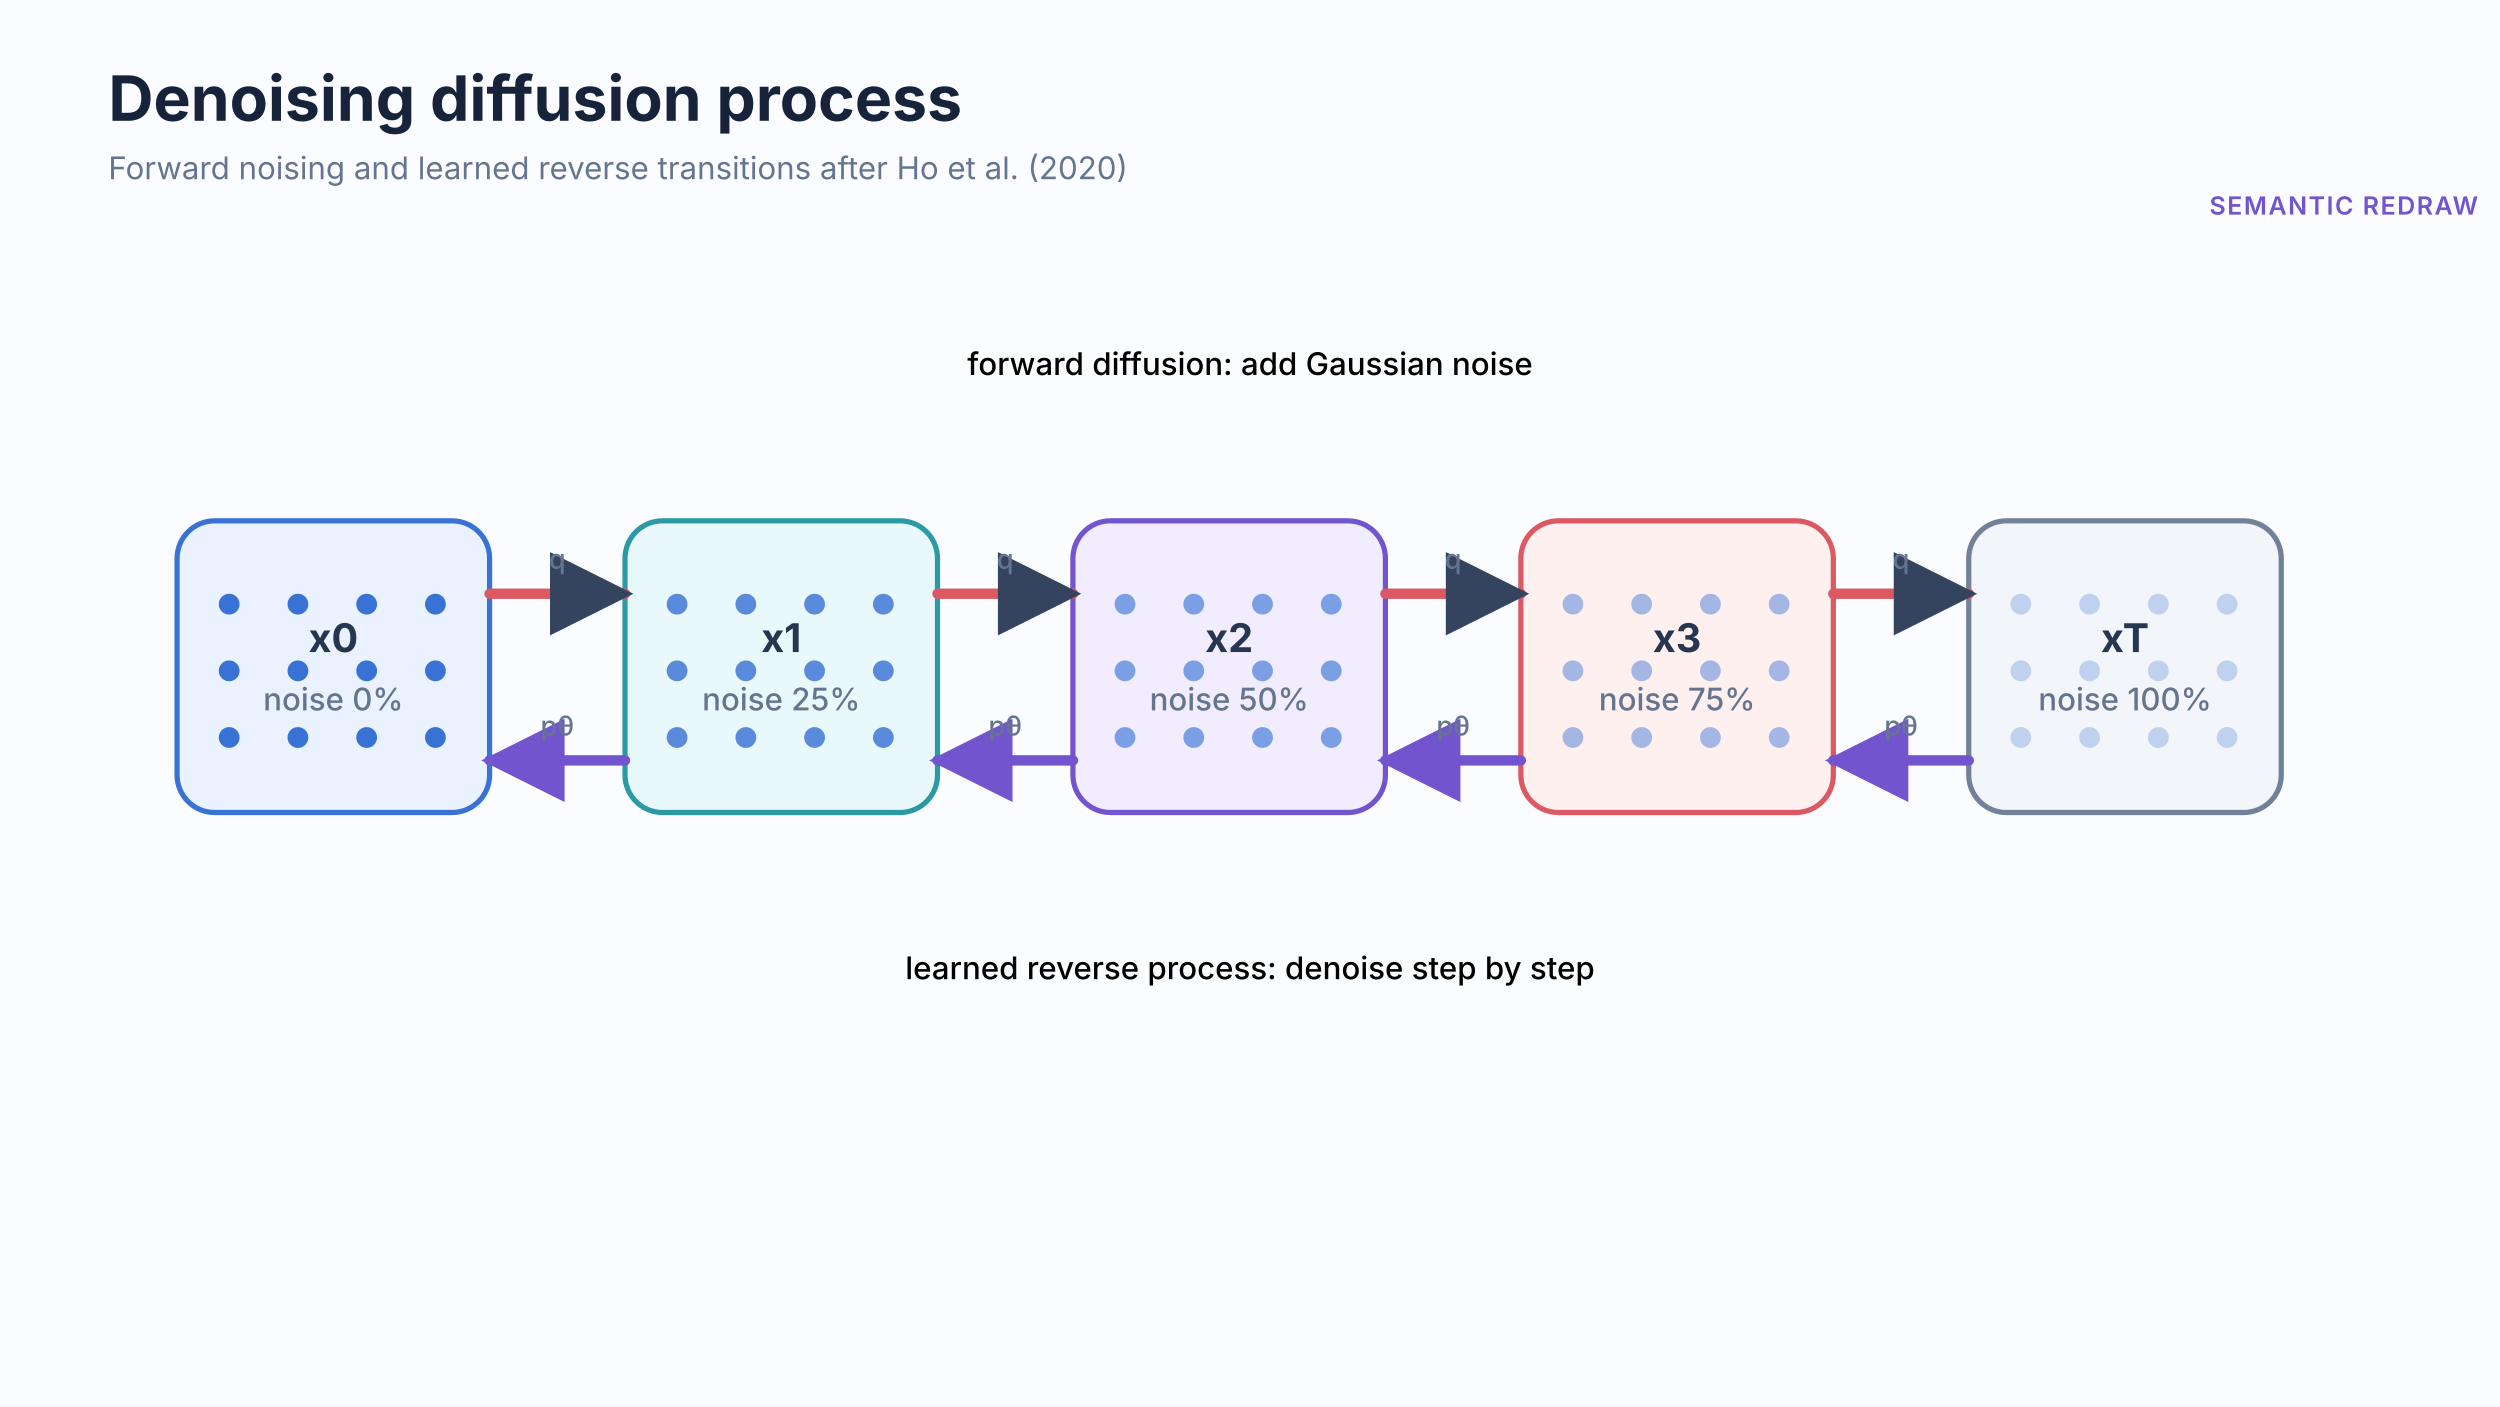
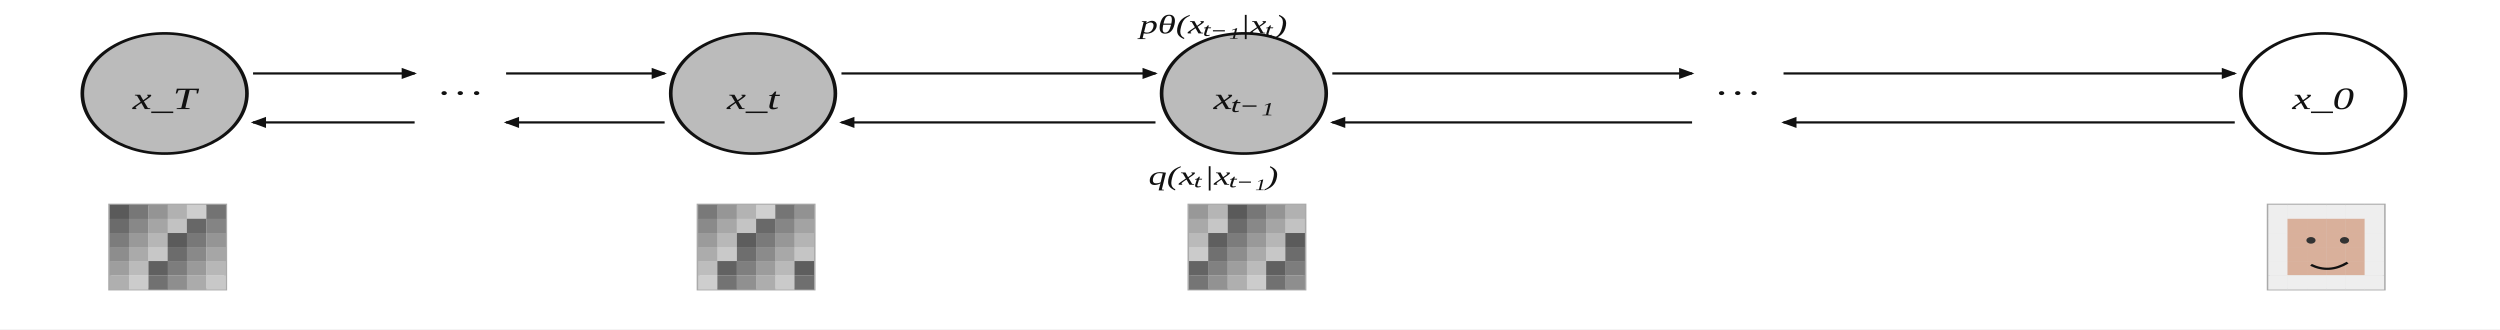
- <svg xmlns="http://www.w3.org/2000/svg" width="1200" height="675" viewBox="0 0 1200 675" role="img" aria-labelledby="svg-title svg-desc">
+ <svg xmlns="http://www.w3.org/2000/svg" width="820" height="108" viewBox="0 0 820 108" role="img" aria-labelledby="svg-title svg-desc">
  <defs>
-     <marker id="arrow" viewBox="0 0 10 10" refX="9" refY="5" markerWidth="8" markerHeight="8" orient="auto-start-reverse">
-       <path d="M0 0L10 5L0 10Z" fill="#34445f" />
+     <marker id="paper-arrow" viewBox="0 0 10 10" refX="8.5" refY="5" markerWidth="5" markerHeight="5" orient="auto-start-reverse">
+       <path d="M0 0L10 5L0 10Z" fill="#111" />
    </marker>
-     <marker id="arrow-blue" viewBox="0 0 10 10" refX="9" refY="5" markerWidth="8" markerHeight="8" orient="auto-start-reverse">
-       <path d="M0 0L10 5L0 10Z" fill="#3972d5" />
+     <marker id="paper-arrow-gray" viewBox="0 0 10 10" refX="8.5" refY="5" markerWidth="5" markerHeight="5" orient="auto-start-reverse">
+       <path d="M0 0L10 5L0 10Z" fill="#777" />
    </marker>
-     <marker id="arrow-violet" viewBox="0 0 10 10" refX="9" refY="5" markerWidth="8" markerHeight="8" orient="auto-start-reverse">
-       <path d="M0 0L10 5L0 10Z" fill="#7354cf" />
-     </marker>
-     <linearGradient id="soft-gradient" x1="0" y1="0" x2="1" y2="1">
-       <stop offset="0" stop-color="#eaf2ff" />
-       <stop offset="1" stop-color="#f1edff" />
-     </linearGradient>
    <style>
-     .bg{fill:#fbfcff}.title{font:700 30px Inter,Arial,sans-serif;fill:#17233b}.subtitle{font:400 15px Inter,Arial,sans-serif;fill:#66758f}
-     .label{font:500 19px Inter,Arial,sans-serif;fill:#263550}.strong{font-weight:700}.small{font:500 15px Inter,Arial,sans-serif}.tiny{font:500 13px Inter,Arial,sans-serif}.muted{fill:#66758f}
-     .card{stroke-width:2.5}.blue{fill:#eaf2ff;stroke:#3972d5}.violet{fill:#f1edff;stroke:#7354cf}.red{fill:#fff0f0;stroke:#dc5963}.gold{fill:#fff7e6;stroke:#d3a23f}.green{fill:#eaf8f2;stroke:#38a479}.slate{fill:#f2f5f9;stroke:#72819a}.cyan{fill:#e9f9fb;stroke:#2b9aa5}
-     .wire{fill:none;stroke:#34445f;stroke-width:3.5;stroke-linecap:round;stroke-linejoin:round}.wire2{fill:none;stroke:#3972d5;stroke-width:5;stroke-linecap:round;stroke-linejoin:round}.violet-line{fill:none;stroke:#7354cf;stroke-width:5;stroke-linecap:round;stroke-linejoin:round}.red-line{fill:none;stroke:#dc5963;stroke-width:5;stroke-linecap:round;stroke-linejoin:round}.green-line{fill:none;stroke:#38a479;stroke-width:5;stroke-linecap:round;stroke-linejoin:round}.dash{stroke-dasharray:10 9}
-     .axis{fill:none;stroke:#8b98ac;stroke-width:2}.grid{stroke:#dce3ed;stroke-width:1.5}.node{fill:#fff;stroke:#34445f;stroke-width:3}.dot-blue{fill:#3972d5}.dot-violet{fill:#7354cf}.dot-red{fill:#dc5963}.dot-green{fill:#38a479}.paper-note{font:600 12px Inter,Arial,sans-serif;fill:#7354cf;letter-spacing:.06em}
+     .sans{font-family:Arial,Helvetica,sans-serif;fill:#111}.serif{font-family:'Times New Roman',Times,serif;fill:#111}
+     .t9{font-size:9px}.t10{font-size:10px}.t11{font-size:11px}.t12{font-size:12px}.t13{font-size:13px}.t14{font-size:14px}.t16{font-size:16px}
+     .bold{font-weight:700}.italic{font-style:italic}.thin{fill:none;stroke:#111;stroke-width:1}.mid{fill:none;stroke:#111;stroke-width:1.5}
+     .thick{fill:none;stroke:#111;stroke-width:2}.gray{fill:#d7d7d7;stroke:#333;stroke-width:1}.light{fill:#f5f5f5;stroke:#111;stroke-width:1}
+     .blue{fill:#dbe9f6;stroke:#386a98;stroke-width:1}.green{fill:#dcebc8;stroke:#4e7a35;stroke-width:1}.yellow{fill:#f4e7a7;stroke:#826f24;stroke-width:1}
+     .orange{fill:#f4d0a3;stroke:#925c22;stroke-width:1}.pink{fill:#f2cdd0;stroke:#9b4b52;stroke-width:1}.violet{fill:#ddd4ed;stroke:#665283;stroke-width:1}
+     .cyan-stroke{fill:none;stroke:#42a3b8;stroke-width:1.5}.green-stroke{fill:none;stroke:#5a9e55;stroke-width:1.5}.black-dash{fill:none;stroke:#111;stroke-width:1.5;stroke-dasharray:3 3}
    </style>
  </defs>
-   <rect class="bg" width="1200" height="675" />
-   <g id="figure-title">
-     <text x="52" y="58" class="title" text-anchor="start">Denoising diffusion process</text>
-     <text x="52" y="86" class="subtitle" text-anchor="start">Forward noising and learned reverse transitions after Ho et al. (2020)</text>
+   <rect width="820" height="108" fill="#fff" />
+   <g id="ddpm-content" transform="scale(1,.73)">
+     <g id="state-0">
+       <circle cx="54" cy="42" r="27" fill="#bbb" stroke="#111" stroke-width="1.2" />
+       <text x="54" y="49" class="serif t14 italic" text-anchor="middle">x_T</text>
+     </g>
+     <text x="151" y="46" class="serif t16" text-anchor="middle">⋯</text>
+     <g id="state-2">
+       <circle cx="247" cy="42" r="27" fill="#bbb" stroke="#111" stroke-width="1.2" />
+       <text x="247" y="49" class="serif t14 italic" text-anchor="middle">x_t</text>
+     </g>
+     <g id="state-3">
+       <circle cx="408" cy="42" r="27" fill="#bbb" stroke="#111" stroke-width="1.2" />
+       <text x="408" y="49" class="serif t14 italic" text-anchor="middle">xₜ₋₁</text>
+     </g>
+     <text x="570" y="46" class="serif t16" text-anchor="middle">⋯</text>
+     <g id="state-5">
+       <circle cx="762" cy="42" r="27" fill="#fff" stroke="#111" stroke-width="1.2" />
+       <text x="762" y="49" class="serif t14 italic" text-anchor="middle">x_0</text>
+     </g>
+     <g id="markov-chain">
+       <line x1="83" y1="33" x2="136" y2="33" class="thin" marker-end="url(#paper-arrow)" />
+       <line x1="136" y1="55" x2="83" y2="55" class="thin" marker-end="url(#paper-arrow)" />
+       <line x1="166" y1="33" x2="218" y2="33" class="thin" marker-end="url(#paper-arrow)" />
+       <line x1="218" y1="55" x2="166" y2="55" class="thin" marker-end="url(#paper-arrow)" />
+       <line x1="276" y1="33" x2="379" y2="33" class="thin" marker-end="url(#paper-arrow)" />
+       <line x1="379" y1="55" x2="276" y2="55" class="thin" marker-end="url(#paper-arrow)" />
+       <line x1="437" y1="33" x2="555" y2="33" class="thin" marker-end="url(#paper-arrow)" />
+       <line x1="555" y1="55" x2="437" y2="55" class="thin" marker-end="url(#paper-arrow)" />
+       <line x1="585" y1="33" x2="733" y2="33" class="thin" marker-end="url(#paper-arrow)" />
+       <line x1="733" y1="55" x2="585" y2="55" class="thin" marker-end="url(#paper-arrow)" />
+     </g>
+     <g id="transition-labels">
+       <text x="398" y="15" class="serif t12 italic" text-anchor="middle">pθ(xₜ₋₁|xₜ)</text>
+       <text x="398" y="83" class="serif t12 italic" text-anchor="middle">q(xₜ|xₜ₋₁)</text>
+     </g>
+     <g id="state-thumbnails">
+       <rect x="36" y="92" width="38" height="38" fill="#ddd" stroke="#aaa" />
+       <rect x="36.0" y="92.0" width="6.4" height="6.4" fill="rgb(90,90,90)" stroke="none" />
+       <rect x="42.3" y="92.0" width="6.4" height="6.4" fill="rgb(119,119,119)" stroke="none" />
+       <rect x="48.7" y="92.0" width="6.4" height="6.4" fill="rgb(148,148,148)" stroke="none" />
+       <rect x="55.0" y="92.0" width="6.4" height="6.4" fill="rgb(177,177,177)" stroke="none" />
+       <rect x="61.3" y="92.0" width="6.4" height="6.4" fill="rgb(206,206,206)" stroke="none" />
+       <rect x="67.7" y="92.0" width="6.4" height="6.4" fill="rgb(115,115,115)" stroke="none" />
+       <rect x="36.0" y="98.3" width="6.4" height="6.4" fill="rgb(107,107,107)" stroke="none" />
+       <rect x="42.3" y="98.3" width="6.4" height="6.4" fill="rgb(136,136,136)" stroke="none" />
+       <rect x="48.7" y="98.3" width="6.4" height="6.4" fill="rgb(165,165,165)" stroke="none" />
+       <rect x="55.0" y="98.3" width="6.4" height="6.4" fill="rgb(194,194,194)" stroke="none" />
+       <rect x="61.3" y="98.3" width="6.4" height="6.4" fill="rgb(103,103,103)" stroke="none" />
+       <rect x="67.7" y="98.3" width="6.4" height="6.4" fill="rgb(132,132,132)" stroke="none" />
+       <rect x="36.0" y="104.7" width="6.4" height="6.4" fill="rgb(124,124,124)" stroke="none" />
+       <rect x="42.3" y="104.7" width="6.4" height="6.4" fill="rgb(153,153,153)" stroke="none" />
+       <rect x="48.7" y="104.7" width="6.4" height="6.4" fill="rgb(182,182,182)" stroke="none" />
+       <rect x="55.0" y="104.7" width="6.4" height="6.4" fill="rgb(91,91,91)" stroke="none" />
+       <rect x="61.3" y="104.7" width="6.4" height="6.4" fill="rgb(120,120,120)" stroke="none" />
+       <rect x="67.7" y="104.7" width="6.4" height="6.4" fill="rgb(149,149,149)" stroke="none" />
+       <rect x="36.0" y="111.0" width="6.4" height="6.4" fill="rgb(141,141,141)" stroke="none" />
+       <rect x="42.3" y="111.0" width="6.4" height="6.4" fill="rgb(170,170,170)" stroke="none" />
+       <rect x="48.7" y="111.0" width="6.4" height="6.4" fill="rgb(199,199,199)" stroke="none" />
+       <rect x="55.0" y="111.0" width="6.4" height="6.4" fill="rgb(108,108,108)" stroke="none" />
+       <rect x="61.3" y="111.0" width="6.4" height="6.4" fill="rgb(137,137,137)" stroke="none" />
+       <rect x="67.7" y="111.0" width="6.4" height="6.4" fill="rgb(166,166,166)" stroke="none" />
+       <rect x="36.0" y="117.3" width="6.4" height="6.4" fill="rgb(158,158,158)" stroke="none" />
+       <rect x="42.3" y="117.3" width="6.4" height="6.4" fill="rgb(187,187,187)" stroke="none" />
+       <rect x="48.7" y="117.3" width="6.4" height="6.4" fill="rgb(96,96,96)" stroke="none" />
+       <rect x="55.0" y="117.3" width="6.4" height="6.4" fill="rgb(125,125,125)" stroke="none" />
+       <rect x="61.3" y="117.3" width="6.4" height="6.4" fill="rgb(154,154,154)" stroke="none" />
+       <rect x="67.7" y="117.3" width="6.4" height="6.4" fill="rgb(183,183,183)" stroke="none" />
+       <rect x="36.0" y="123.7" width="6.4" height="6.4" fill="rgb(175,175,175)" stroke="none" />
+       <rect x="42.3" y="123.7" width="6.4" height="6.4" fill="rgb(204,204,204)" stroke="none" />
+       <rect x="48.7" y="123.7" width="6.4" height="6.4" fill="rgb(113,113,113)" stroke="none" />
+       <rect x="55.0" y="123.7" width="6.4" height="6.4" fill="rgb(142,142,142)" stroke="none" />
+       <rect x="61.3" y="123.7" width="6.4" height="6.4" fill="rgb(171,171,171)" stroke="none" />
+       <rect x="67.7" y="123.7" width="6.4" height="6.4" fill="rgb(200,200,200)" stroke="none" />
+       <rect x="229" y="92" width="38" height="38" fill="#ddd" stroke="#aaa" />
+       <rect x="229.0" y="92.0" width="6.4" height="6.4" fill="rgb(121,121,121)" stroke="none" />
+       <rect x="235.3" y="92.0" width="6.4" height="6.4" fill="rgb(150,150,150)" stroke="none" />
+       <rect x="241.7" y="92.0" width="6.4" height="6.4" fill="rgb(179,179,179)" stroke="none" />
+       <rect x="248.0" y="92.0" width="6.4" height="6.4" fill="rgb(208,208,208)" stroke="none" />
+       <rect x="254.3" y="92.0" width="6.4" height="6.4" fill="rgb(117,117,117)" stroke="none" />
+       <rect x="260.6" y="92.0" width="6.4" height="6.4" fill="rgb(146,146,146)" stroke="none" />
+       <rect x="229.0" y="98.3" width="6.4" height="6.4" fill="rgb(138,138,138)" stroke="none" />
+       <rect x="235.3" y="98.3" width="6.4" height="6.4" fill="rgb(167,167,167)" stroke="none" />
+       <rect x="241.7" y="98.3" width="6.4" height="6.4" fill="rgb(196,196,196)" stroke="none" />
+       <rect x="248.0" y="98.3" width="6.4" height="6.4" fill="rgb(105,105,105)" stroke="none" />
+       <rect x="254.3" y="98.3" width="6.4" height="6.4" fill="rgb(134,134,134)" stroke="none" />
+       <rect x="260.6" y="98.3" width="6.4" height="6.4" fill="rgb(163,163,163)" stroke="none" />
+       <rect x="229.0" y="104.7" width="6.4" height="6.4" fill="rgb(155,155,155)" stroke="none" />
+       <rect x="235.3" y="104.7" width="6.4" height="6.4" fill="rgb(184,184,184)" stroke="none" />
+       <rect x="241.7" y="104.7" width="6.4" height="6.4" fill="rgb(93,93,93)" stroke="none" />
+       <rect x="248.0" y="104.7" width="6.4" height="6.4" fill="rgb(122,122,122)" stroke="none" />
+       <rect x="254.3" y="104.7" width="6.4" height="6.4" fill="rgb(151,151,151)" stroke="none" />
+       <rect x="260.6" y="104.7" width="6.4" height="6.4" fill="rgb(180,180,180)" stroke="none" />
+       <rect x="229.0" y="111.0" width="6.4" height="6.4" fill="rgb(172,172,172)" stroke="none" />
+       <rect x="235.3" y="111.0" width="6.4" height="6.4" fill="rgb(201,201,201)" stroke="none" />
+       <rect x="241.7" y="111.0" width="6.4" height="6.4" fill="rgb(110,110,110)" stroke="none" />
+       <rect x="248.0" y="111.0" width="6.4" height="6.4" fill="rgb(139,139,139)" stroke="none" />
+       <rect x="254.3" y="111.0" width="6.4" height="6.4" fill="rgb(168,168,168)" stroke="none" />
+       <rect x="260.6" y="111.0" width="6.4" height="6.4" fill="rgb(197,197,197)" stroke="none" />
+       <rect x="229.0" y="117.3" width="6.4" height="6.4" fill="rgb(189,189,189)" stroke="none" />
+       <rect x="235.3" y="117.3" width="6.4" height="6.4" fill="rgb(98,98,98)" stroke="none" />
+       <rect x="241.7" y="117.3" width="6.4" height="6.4" fill="rgb(127,127,127)" stroke="none" />
+       <rect x="248.0" y="117.3" width="6.4" height="6.4" fill="rgb(156,156,156)" stroke="none" />
+       <rect x="254.3" y="117.3" width="6.4" height="6.4" fill="rgb(185,185,185)" stroke="none" />
+       <rect x="260.6" y="117.3" width="6.4" height="6.4" fill="rgb(94,94,94)" stroke="none" />
+       <rect x="229.0" y="123.7" width="6.4" height="6.4" fill="rgb(206,206,206)" stroke="none" />
+       <rect x="235.3" y="123.7" width="6.4" height="6.4" fill="rgb(115,115,115)" stroke="none" />
+       <rect x="241.7" y="123.7" width="6.4" height="6.4" fill="rgb(144,144,144)" stroke="none" />
+       <rect x="248.0" y="123.7" width="6.4" height="6.4" fill="rgb(173,173,173)" stroke="none" />
+       <rect x="254.3" y="123.7" width="6.4" height="6.4" fill="rgb(202,202,202)" stroke="none" />
+       <rect x="260.6" y="123.7" width="6.4" height="6.4" fill="rgb(111,111,111)" stroke="none" />
+       <rect x="390" y="92" width="38" height="38" fill="#ddd" stroke="#aaa" />
+       <rect x="390.0" y="92.0" width="6.4" height="6.4" fill="rgb(152,152,152)" stroke="none" />
+       <rect x="396.3" y="92.0" width="6.4" height="6.4" fill="rgb(181,181,181)" stroke="none" />
+       <rect x="402.7" y="92.0" width="6.4" height="6.4" fill="rgb(90,90,90)" stroke="none" />
+       <rect x="409.0" y="92.0" width="6.4" height="6.4" fill="rgb(119,119,119)" stroke="none" />
+       <rect x="415.3" y="92.0" width="6.4" height="6.4" fill="rgb(148,148,148)" stroke="none" />
+       <rect x="421.6" y="92.0" width="6.4" height="6.4" fill="rgb(177,177,177)" stroke="none" />
+       <rect x="390.0" y="98.3" width="6.4" height="6.4" fill="rgb(169,169,169)" stroke="none" />
+       <rect x="396.3" y="98.3" width="6.4" height="6.4" fill="rgb(198,198,198)" stroke="none" />
+       <rect x="402.7" y="98.3" width="6.4" height="6.4" fill="rgb(107,107,107)" stroke="none" />
+       <rect x="409.0" y="98.3" width="6.4" height="6.4" fill="rgb(136,136,136)" stroke="none" />
+       <rect x="415.3" y="98.3" width="6.4" height="6.4" fill="rgb(165,165,165)" stroke="none" />
+       <rect x="421.6" y="98.3" width="6.4" height="6.4" fill="rgb(194,194,194)" stroke="none" />
+       <rect x="390.0" y="104.7" width="6.4" height="6.4" fill="rgb(186,186,186)" stroke="none" />
+       <rect x="396.3" y="104.7" width="6.4" height="6.4" fill="rgb(95,95,95)" stroke="none" />
+       <rect x="402.7" y="104.7" width="6.4" height="6.4" fill="rgb(124,124,124)" stroke="none" />
+       <rect x="409.0" y="104.7" width="6.4" height="6.4" fill="rgb(153,153,153)" stroke="none" />
+       <rect x="415.3" y="104.7" width="6.4" height="6.4" fill="rgb(182,182,182)" stroke="none" />
+       <rect x="421.6" y="104.7" width="6.4" height="6.4" fill="rgb(91,91,91)" stroke="none" />
+       <rect x="390.0" y="111.0" width="6.4" height="6.4" fill="rgb(203,203,203)" stroke="none" />
+       <rect x="396.3" y="111.0" width="6.4" height="6.4" fill="rgb(112,112,112)" stroke="none" />
+       <rect x="402.7" y="111.0" width="6.4" height="6.4" fill="rgb(141,141,141)" stroke="none" />
+       <rect x="409.0" y="111.0" width="6.4" height="6.4" fill="rgb(170,170,170)" stroke="none" />
+       <rect x="415.3" y="111.0" width="6.4" height="6.4" fill="rgb(199,199,199)" stroke="none" />
+       <rect x="421.6" y="111.0" width="6.4" height="6.4" fill="rgb(108,108,108)" stroke="none" />
+       <rect x="390.0" y="117.3" width="6.4" height="6.4" fill="rgb(100,100,100)" stroke="none" />
+       <rect x="396.3" y="117.3" width="6.4" height="6.4" fill="rgb(129,129,129)" stroke="none" />
+       <rect x="402.7" y="117.3" width="6.4" height="6.4" fill="rgb(158,158,158)" stroke="none" />
+       <rect x="409.0" y="117.3" width="6.4" height="6.4" fill="rgb(187,187,187)" stroke="none" />
+       <rect x="415.3" y="117.3" width="6.4" height="6.4" fill="rgb(96,96,96)" stroke="none" />
+       <rect x="421.6" y="117.3" width="6.4" height="6.4" fill="rgb(125,125,125)" stroke="none" />
+       <rect x="390.0" y="123.7" width="6.4" height="6.4" fill="rgb(117,117,117)" stroke="none" />
+       <rect x="396.3" y="123.7" width="6.4" height="6.4" fill="rgb(146,146,146)" stroke="none" />
+       <rect x="402.7" y="123.7" width="6.4" height="6.4" fill="rgb(175,175,175)" stroke="none" />
+       <rect x="409.0" y="123.7" width="6.4" height="6.4" fill="rgb(204,204,204)" stroke="none" />
+       <rect x="415.3" y="123.7" width="6.4" height="6.4" fill="rgb(113,113,113)" stroke="none" />
+       <rect x="421.6" y="123.7" width="6.4" height="6.4" fill="rgb(142,142,142)" stroke="none" />
+       <rect x="744" y="92" width="38" height="38" fill="#ddd" stroke="#aaa" />
+       <rect x="744.0" y="92.0" width="6.4" height="6.4" fill="#eee" stroke="none" />
+       <rect x="750.3" y="92.0" width="6.4" height="6.4" fill="#eee" stroke="none" />
+       <rect x="756.7" y="92.0" width="6.4" height="6.4" fill="#eee" stroke="none" />
+       <rect x="763.0" y="92.0" width="6.4" height="6.4" fill="#eee" stroke="none" />
+       <rect x="769.3" y="92.0" width="6.4" height="6.4" fill="#eee" stroke="none" />
+       <rect x="775.6" y="92.0" width="6.4" height="6.4" fill="#eee" stroke="none" />
+       <rect x="744.0" y="98.3" width="6.4" height="6.4" fill="#eee" stroke="none" />
+       <rect x="750.3" y="98.3" width="6.4" height="6.4" fill="#d9b09b" stroke="none" />
+       <rect x="756.7" y="98.3" width="6.4" height="6.4" fill="#d9b09b" stroke="none" />
+       <rect x="763.0" y="98.3" width="6.4" height="6.4" fill="#d9b09b" stroke="none" />
+       <rect x="769.3" y="98.3" width="6.4" height="6.4" fill="#d9b09b" stroke="none" />
+       <rect x="775.6" y="98.3" width="6.4" height="6.4" fill="#eee" stroke="none" />
+       <rect x="744.0" y="104.7" width="6.4" height="6.4" fill="#eee" stroke="none" />
+       <rect x="750.3" y="104.7" width="6.4" height="6.4" fill="#d9b09b" stroke="none" />
+       <rect x="756.7" y="104.7" width="6.4" height="6.4" fill="#d9b09b" stroke="none" />
+       <rect x="763.0" y="104.7" width="6.4" height="6.4" fill="#d9b09b" stroke="none" />
+       <rect x="769.3" y="104.7" width="6.4" height="6.4" fill="#d9b09b" stroke="none" />
+       <rect x="775.6" y="104.7" width="6.4" height="6.4" fill="#eee" stroke="none" />
+       <rect x="744.0" y="111.0" width="6.4" height="6.4" fill="#eee" stroke="none" />
+       <rect x="750.3" y="111.0" width="6.4" height="6.4" fill="#d9b09b" stroke="none" />
+       <rect x="756.7" y="111.0" width="6.4" height="6.4" fill="#d9b09b" stroke="none" />
+       <rect x="763.0" y="111.0" width="6.4" height="6.4" fill="#d9b09b" stroke="none" />
+       <rect x="769.3" y="111.0" width="6.4" height="6.4" fill="#d9b09b" stroke="none" />
+       <rect x="775.6" y="111.0" width="6.4" height="6.4" fill="#eee" stroke="none" />
+       <rect x="744.0" y="117.3" width="6.4" height="6.4" fill="#eee" stroke="none" />
+       <rect x="750.3" y="117.3" width="6.4" height="6.4" fill="#d9b09b" stroke="none" />
+       <rect x="756.7" y="117.3" width="6.4" height="6.4" fill="#d9b09b" stroke="none" />
+       <rect x="763.0" y="117.3" width="6.4" height="6.4" fill="#d9b09b" stroke="none" />
+       <rect x="769.3" y="117.3" width="6.4" height="6.4" fill="#d9b09b" stroke="none" />
+       <rect x="775.6" y="117.3" width="6.4" height="6.4" fill="#eee" stroke="none" />
+       <rect x="744.0" y="123.7" width="6.4" height="6.4" fill="#eee" stroke="none" />
+       <rect x="750.3" y="123.7" width="6.4" height="6.4" fill="#eee" stroke="none" />
+       <rect x="756.7" y="123.7" width="6.4" height="6.4" fill="#eee" stroke="none" />
+       <rect x="763.0" y="123.7" width="6.4" height="6.4" fill="#eee" stroke="none" />
+       <rect x="769.3" y="123.7" width="6.4" height="6.4" fill="#eee" stroke="none" />
+       <rect x="775.6" y="123.7" width="6.4" height="6.4" fill="#eee" stroke="none" />
+       <circle cx="758" cy="108" r="1.5" fill="#333" />
+       <circle cx="769" cy="108" r="1.5" fill="#333" />
+       <path d="M758 119 Q764 123 770 118" class="thin" />
+     </g>
  </g>
-   <text x="1125" y="103" class="paper-note" text-anchor="middle">SEMANTIC REDRAW</text>
-   <g id="ddpm-state-0">
-     <rect x="85" y="250" width="150" height="140" rx="18" class="card blue" />
-     <text x="160" y="313" class="label strong" text-anchor="middle">x0</text>
-     <text x="160" y="341" class="small muted" text-anchor="middle">noise 0%</text>
-   </g>
-   <g id="ddpm-particles-0">
-     <circle cx="110" cy="290" r="5" fill="#3972d5" opacity="1.00" />
-     <circle cx="143" cy="290" r="5" fill="#3972d5" opacity="1.00" />
-     <circle cx="176" cy="290" r="5" fill="#3972d5" opacity="1.00" />
-     <circle cx="209" cy="290" r="5" fill="#3972d5" opacity="1.00" />
-     <circle cx="110" cy="322" r="5" fill="#3972d5" opacity="1.00" />
-     <circle cx="143" cy="322" r="5" fill="#3972d5" opacity="1.00" />
-     <circle cx="176" cy="322" r="5" fill="#3972d5" opacity="1.00" />
-     <circle cx="209" cy="322" r="5" fill="#3972d5" opacity="1.00" />
-     <circle cx="110" cy="354" r="5" fill="#3972d5" opacity="1.00" />
-     <circle cx="143" cy="354" r="5" fill="#3972d5" opacity="1.00" />
-     <circle cx="176" cy="354" r="5" fill="#3972d5" opacity="1.00" />
-     <circle cx="209" cy="354" r="5" fill="#3972d5" opacity="1.00" />
-   </g>
-   <g id="ddpm-state-1">
-     <rect x="300" y="250" width="150" height="140" rx="18" class="card cyan" />
-     <text x="375" y="313" class="label strong" text-anchor="middle">x1</text>
-     <text x="375" y="341" class="small muted" text-anchor="middle">noise 25%</text>
-   </g>
-   <g id="ddpm-particles-1">
-     <circle cx="325" cy="290" r="5" fill="#3972d5" opacity="0.82" />
-     <circle cx="358" cy="290" r="5" fill="#3972d5" opacity="0.82" />
-     <circle cx="391" cy="290" r="5" fill="#3972d5" opacity="0.82" />
-     <circle cx="424" cy="290" r="5" fill="#3972d5" opacity="0.82" />
-     <circle cx="325" cy="322" r="5" fill="#3972d5" opacity="0.82" />
-     <circle cx="358" cy="322" r="5" fill="#3972d5" opacity="0.82" />
-     <circle cx="391" cy="322" r="5" fill="#3972d5" opacity="0.82" />
-     <circle cx="424" cy="322" r="5" fill="#3972d5" opacity="0.82" />
-     <circle cx="325" cy="354" r="5" fill="#3972d5" opacity="0.82" />
-     <circle cx="358" cy="354" r="5" fill="#3972d5" opacity="0.82" />
-     <circle cx="391" cy="354" r="5" fill="#3972d5" opacity="0.82" />
-     <circle cx="424" cy="354" r="5" fill="#3972d5" opacity="0.82" />
-   </g>
-   <g id="ddpm-forward-1">
-     <line x1="235" y1="285" x2="300" y2="285" class="red-line" marker-end="url(#arrow)" />
-     <text x="267.5" y="273" class="tiny muted" text-anchor="middle">q</text>
-   </g>
-   <g id="ddpm-reverse-1">
-     <line x1="300" y1="365" x2="235" y2="365" class="violet-line" marker-end="url(#arrow-violet)" />
-     <text x="267.5" y="353" class="tiny muted" text-anchor="middle">pθ</text>
-   </g>
-   <g id="ddpm-state-2">
-     <rect x="515" y="250" width="150" height="140" rx="18" class="card violet" />
-     <text x="590" y="313" class="label strong" text-anchor="middle">x2</text>
-     <text x="590" y="341" class="small muted" text-anchor="middle">noise 50%</text>
-   </g>
-   <g id="ddpm-particles-2">
-     <circle cx="540" cy="290" r="5" fill="#3972d5" opacity="0.64" />
-     <circle cx="573" cy="290" r="5" fill="#3972d5" opacity="0.64" />
-     <circle cx="606" cy="290" r="5" fill="#3972d5" opacity="0.64" />
-     <circle cx="639" cy="290" r="5" fill="#3972d5" opacity="0.64" />
-     <circle cx="540" cy="322" r="5" fill="#3972d5" opacity="0.64" />
-     <circle cx="573" cy="322" r="5" fill="#3972d5" opacity="0.64" />
-     <circle cx="606" cy="322" r="5" fill="#3972d5" opacity="0.64" />
-     <circle cx="639" cy="322" r="5" fill="#3972d5" opacity="0.64" />
-     <circle cx="540" cy="354" r="5" fill="#3972d5" opacity="0.64" />
-     <circle cx="573" cy="354" r="5" fill="#3972d5" opacity="0.64" />
-     <circle cx="606" cy="354" r="5" fill="#3972d5" opacity="0.64" />
-     <circle cx="639" cy="354" r="5" fill="#3972d5" opacity="0.64" />
-   </g>
-   <g id="ddpm-forward-2">
-     <line x1="450" y1="285" x2="515" y2="285" class="red-line" marker-end="url(#arrow)" />
-     <text x="482.5" y="273" class="tiny muted" text-anchor="middle">q</text>
-   </g>
-   <g id="ddpm-reverse-2">
-     <line x1="515" y1="365" x2="450" y2="365" class="violet-line" marker-end="url(#arrow-violet)" />
-     <text x="482.5" y="353" class="tiny muted" text-anchor="middle">pθ</text>
-   </g>
-   <g id="ddpm-state-3">
-     <rect x="730" y="250" width="150" height="140" rx="18" class="card red" />
-     <text x="805" y="313" class="label strong" text-anchor="middle">x3</text>
-     <text x="805" y="341" class="small muted" text-anchor="middle">noise 75%</text>
-   </g>
-   <g id="ddpm-particles-3">
-     <circle cx="755" cy="290" r="5" fill="#3972d5" opacity="0.46" />
-     <circle cx="788" cy="290" r="5" fill="#3972d5" opacity="0.46" />
-     <circle cx="821" cy="290" r="5" fill="#3972d5" opacity="0.46" />
-     <circle cx="854" cy="290" r="5" fill="#3972d5" opacity="0.46" />
-     <circle cx="755" cy="322" r="5" fill="#3972d5" opacity="0.46" />
-     <circle cx="788" cy="322" r="5" fill="#3972d5" opacity="0.46" />
-     <circle cx="821" cy="322" r="5" fill="#3972d5" opacity="0.46" />
-     <circle cx="854" cy="322" r="5" fill="#3972d5" opacity="0.46" />
-     <circle cx="755" cy="354" r="5" fill="#3972d5" opacity="0.46" />
-     <circle cx="788" cy="354" r="5" fill="#3972d5" opacity="0.46" />
-     <circle cx="821" cy="354" r="5" fill="#3972d5" opacity="0.46" />
-     <circle cx="854" cy="354" r="5" fill="#3972d5" opacity="0.46" />
-   </g>
-   <g id="ddpm-forward-3">
-     <line x1="665" y1="285" x2="730" y2="285" class="red-line" marker-end="url(#arrow)" />
-     <text x="697.5" y="273" class="tiny muted" text-anchor="middle">q</text>
-   </g>
-   <g id="ddpm-reverse-3">
-     <line x1="730" y1="365" x2="665" y2="365" class="violet-line" marker-end="url(#arrow-violet)" />
-     <text x="697.5" y="353" class="tiny muted" text-anchor="middle">pθ</text>
-   </g>
-   <g id="ddpm-state-4">
-     <rect x="945" y="250" width="150" height="140" rx="18" class="card slate" />
-     <text x="1020" y="313" class="label strong" text-anchor="middle">xT</text>
-     <text x="1020" y="341" class="small muted" text-anchor="middle">noise 100%</text>
-   </g>
-   <g id="ddpm-particles-4">
-     <circle cx="970" cy="290" r="5" fill="#3972d5" opacity="0.28" />
-     <circle cx="1003" cy="290" r="5" fill="#3972d5" opacity="0.28" />
-     <circle cx="1036" cy="290" r="5" fill="#3972d5" opacity="0.28" />
-     <circle cx="1069" cy="290" r="5" fill="#3972d5" opacity="0.28" />
-     <circle cx="970" cy="322" r="5" fill="#3972d5" opacity="0.28" />
-     <circle cx="1003" cy="322" r="5" fill="#3972d5" opacity="0.28" />
-     <circle cx="1036" cy="322" r="5" fill="#3972d5" opacity="0.28" />
-     <circle cx="1069" cy="322" r="5" fill="#3972d5" opacity="0.28" />
-     <circle cx="970" cy="354" r="5" fill="#3972d5" opacity="0.28" />
-     <circle cx="1003" cy="354" r="5" fill="#3972d5" opacity="0.28" />
-     <circle cx="1036" cy="354" r="5" fill="#3972d5" opacity="0.28" />
-     <circle cx="1069" cy="354" r="5" fill="#3972d5" opacity="0.28" />
-   </g>
-   <g id="ddpm-forward-4">
-     <line x1="880" y1="285" x2="945" y2="285" class="red-line" marker-end="url(#arrow)" />
-     <text x="912.5" y="273" class="tiny muted" text-anchor="middle">q</text>
-   </g>
-   <g id="ddpm-reverse-4">
-     <line x1="945" y1="365" x2="880" y2="365" class="violet-line" marker-end="url(#arrow-violet)" />
-     <text x="912.5" y="353" class="tiny muted" text-anchor="middle">pθ</text>
-   </g>
-   <text x="600" y="180" class="small strong" text-anchor="middle">forward diffusion: add Gaussian noise</text>
-   <text x="600" y="470" class="small strong" text-anchor="middle">learned reverse process: denoise step by step</text>
</svg>
